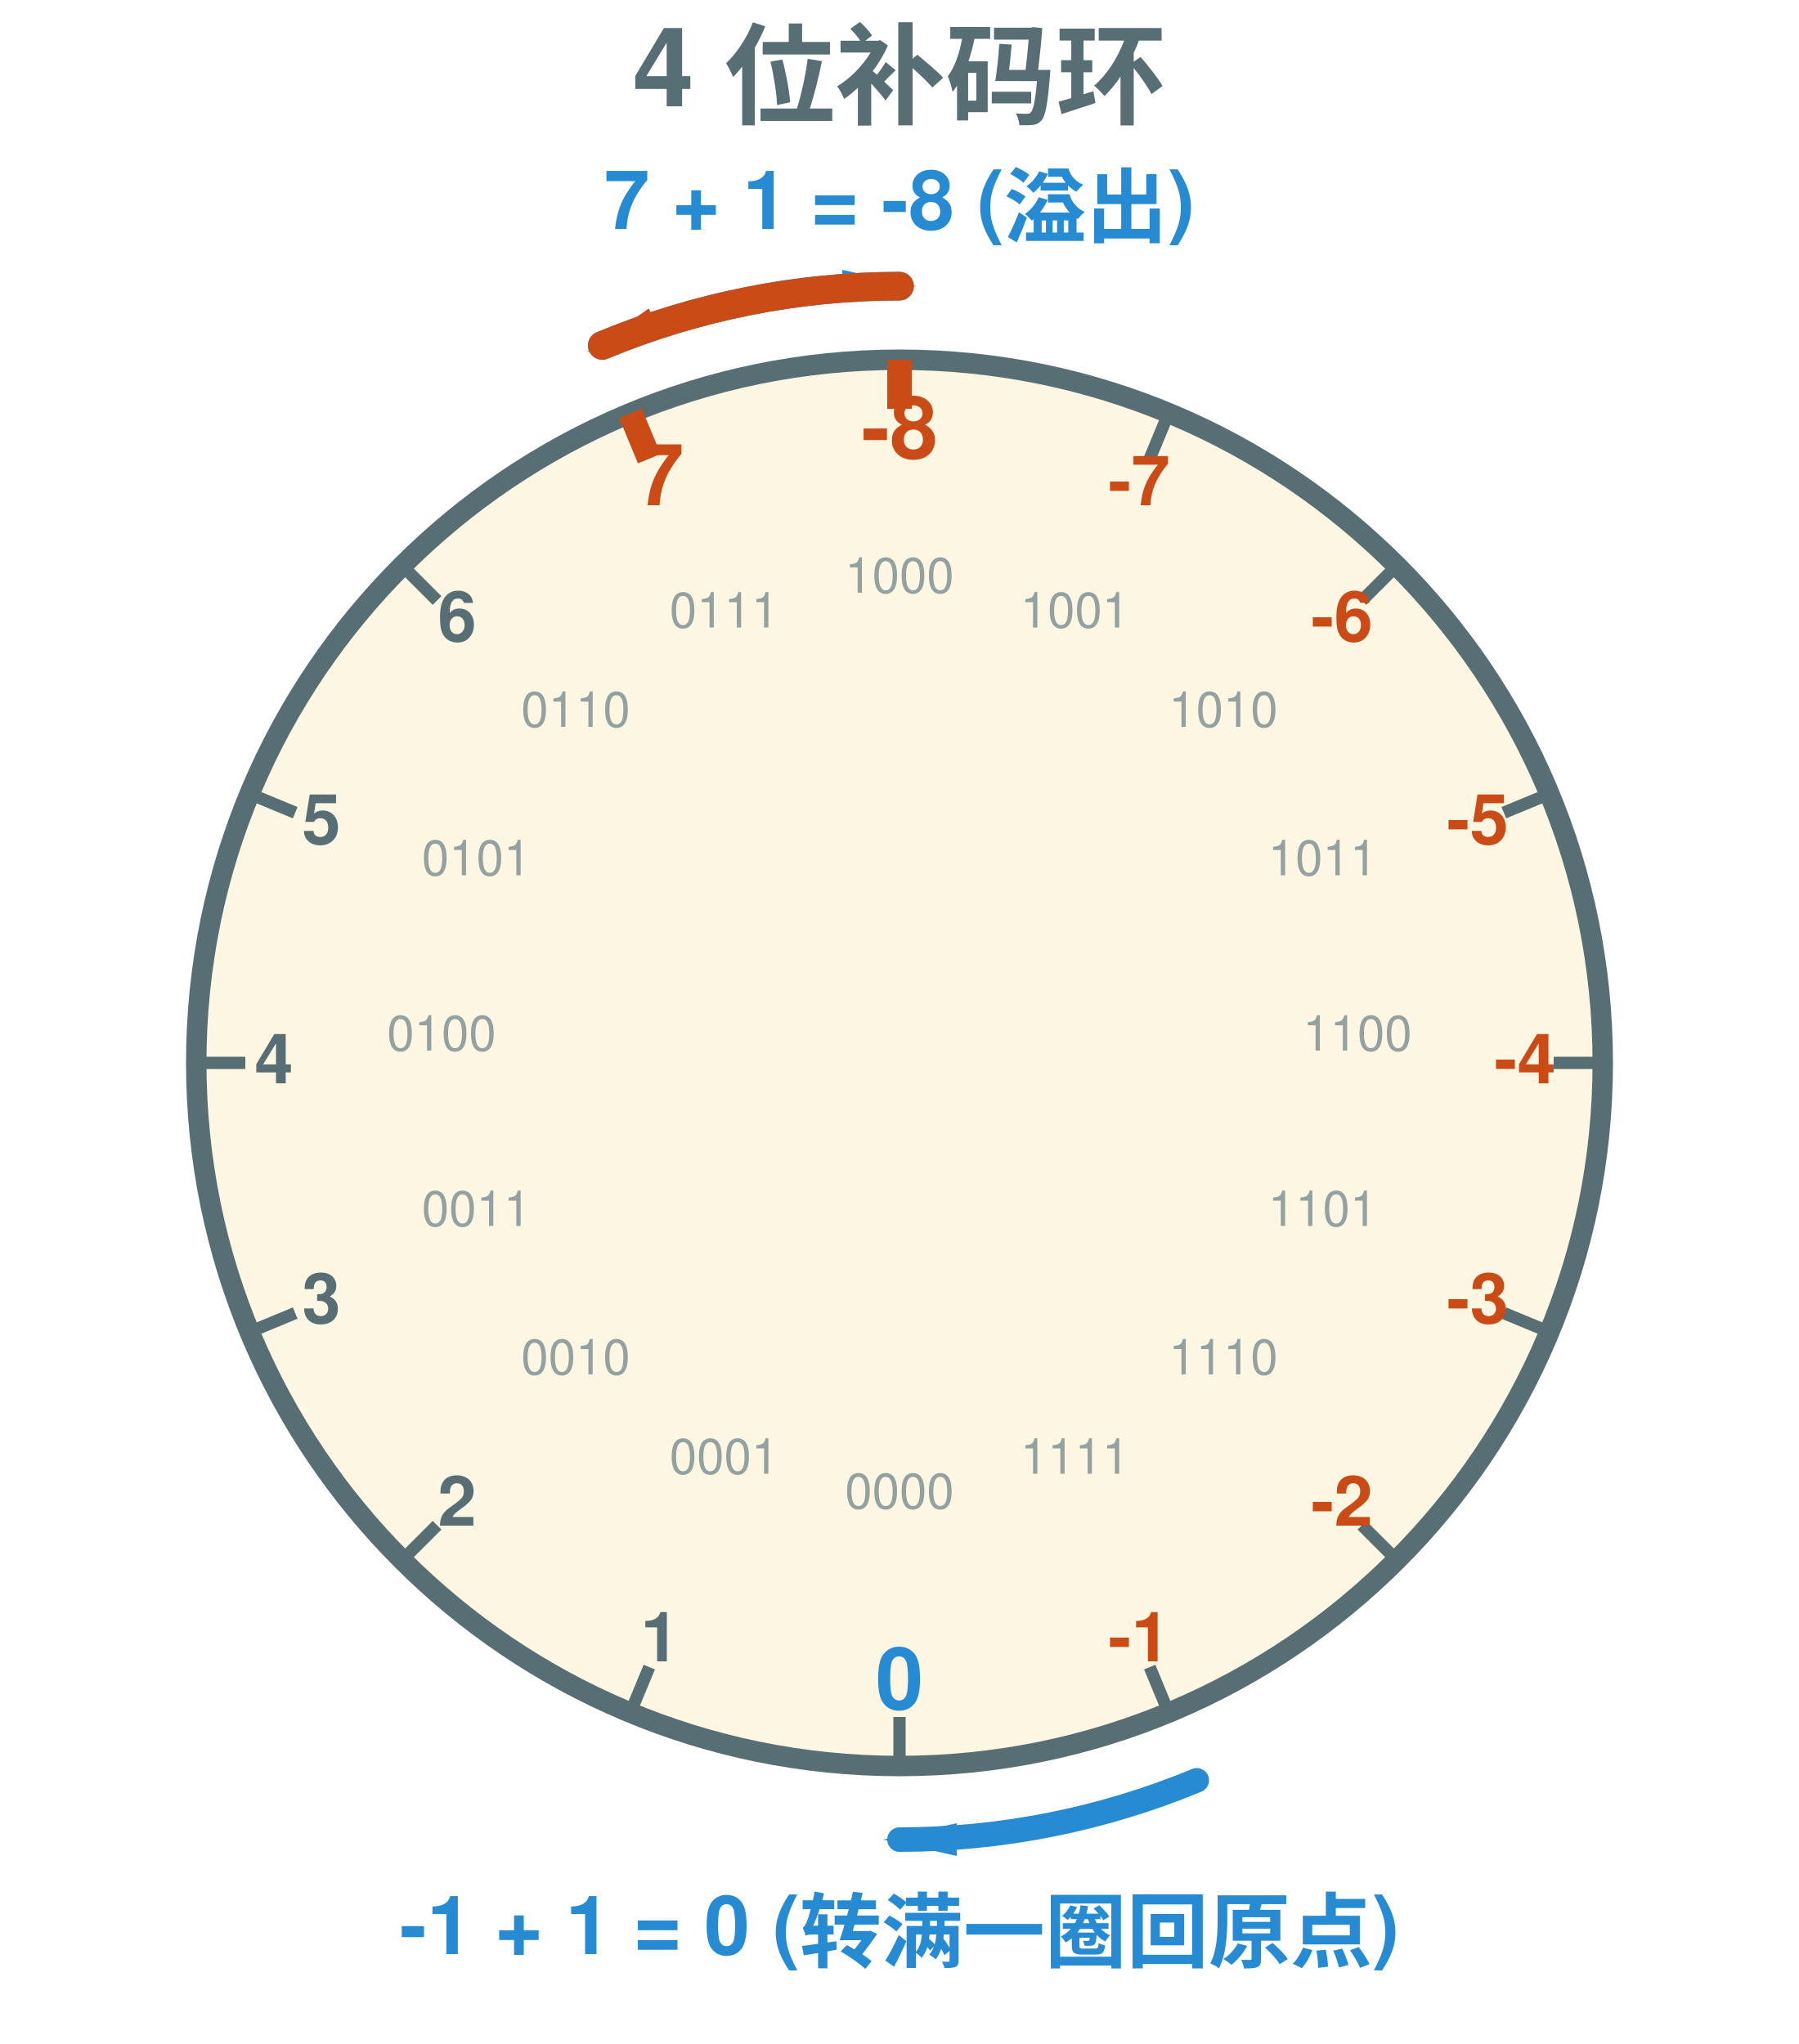
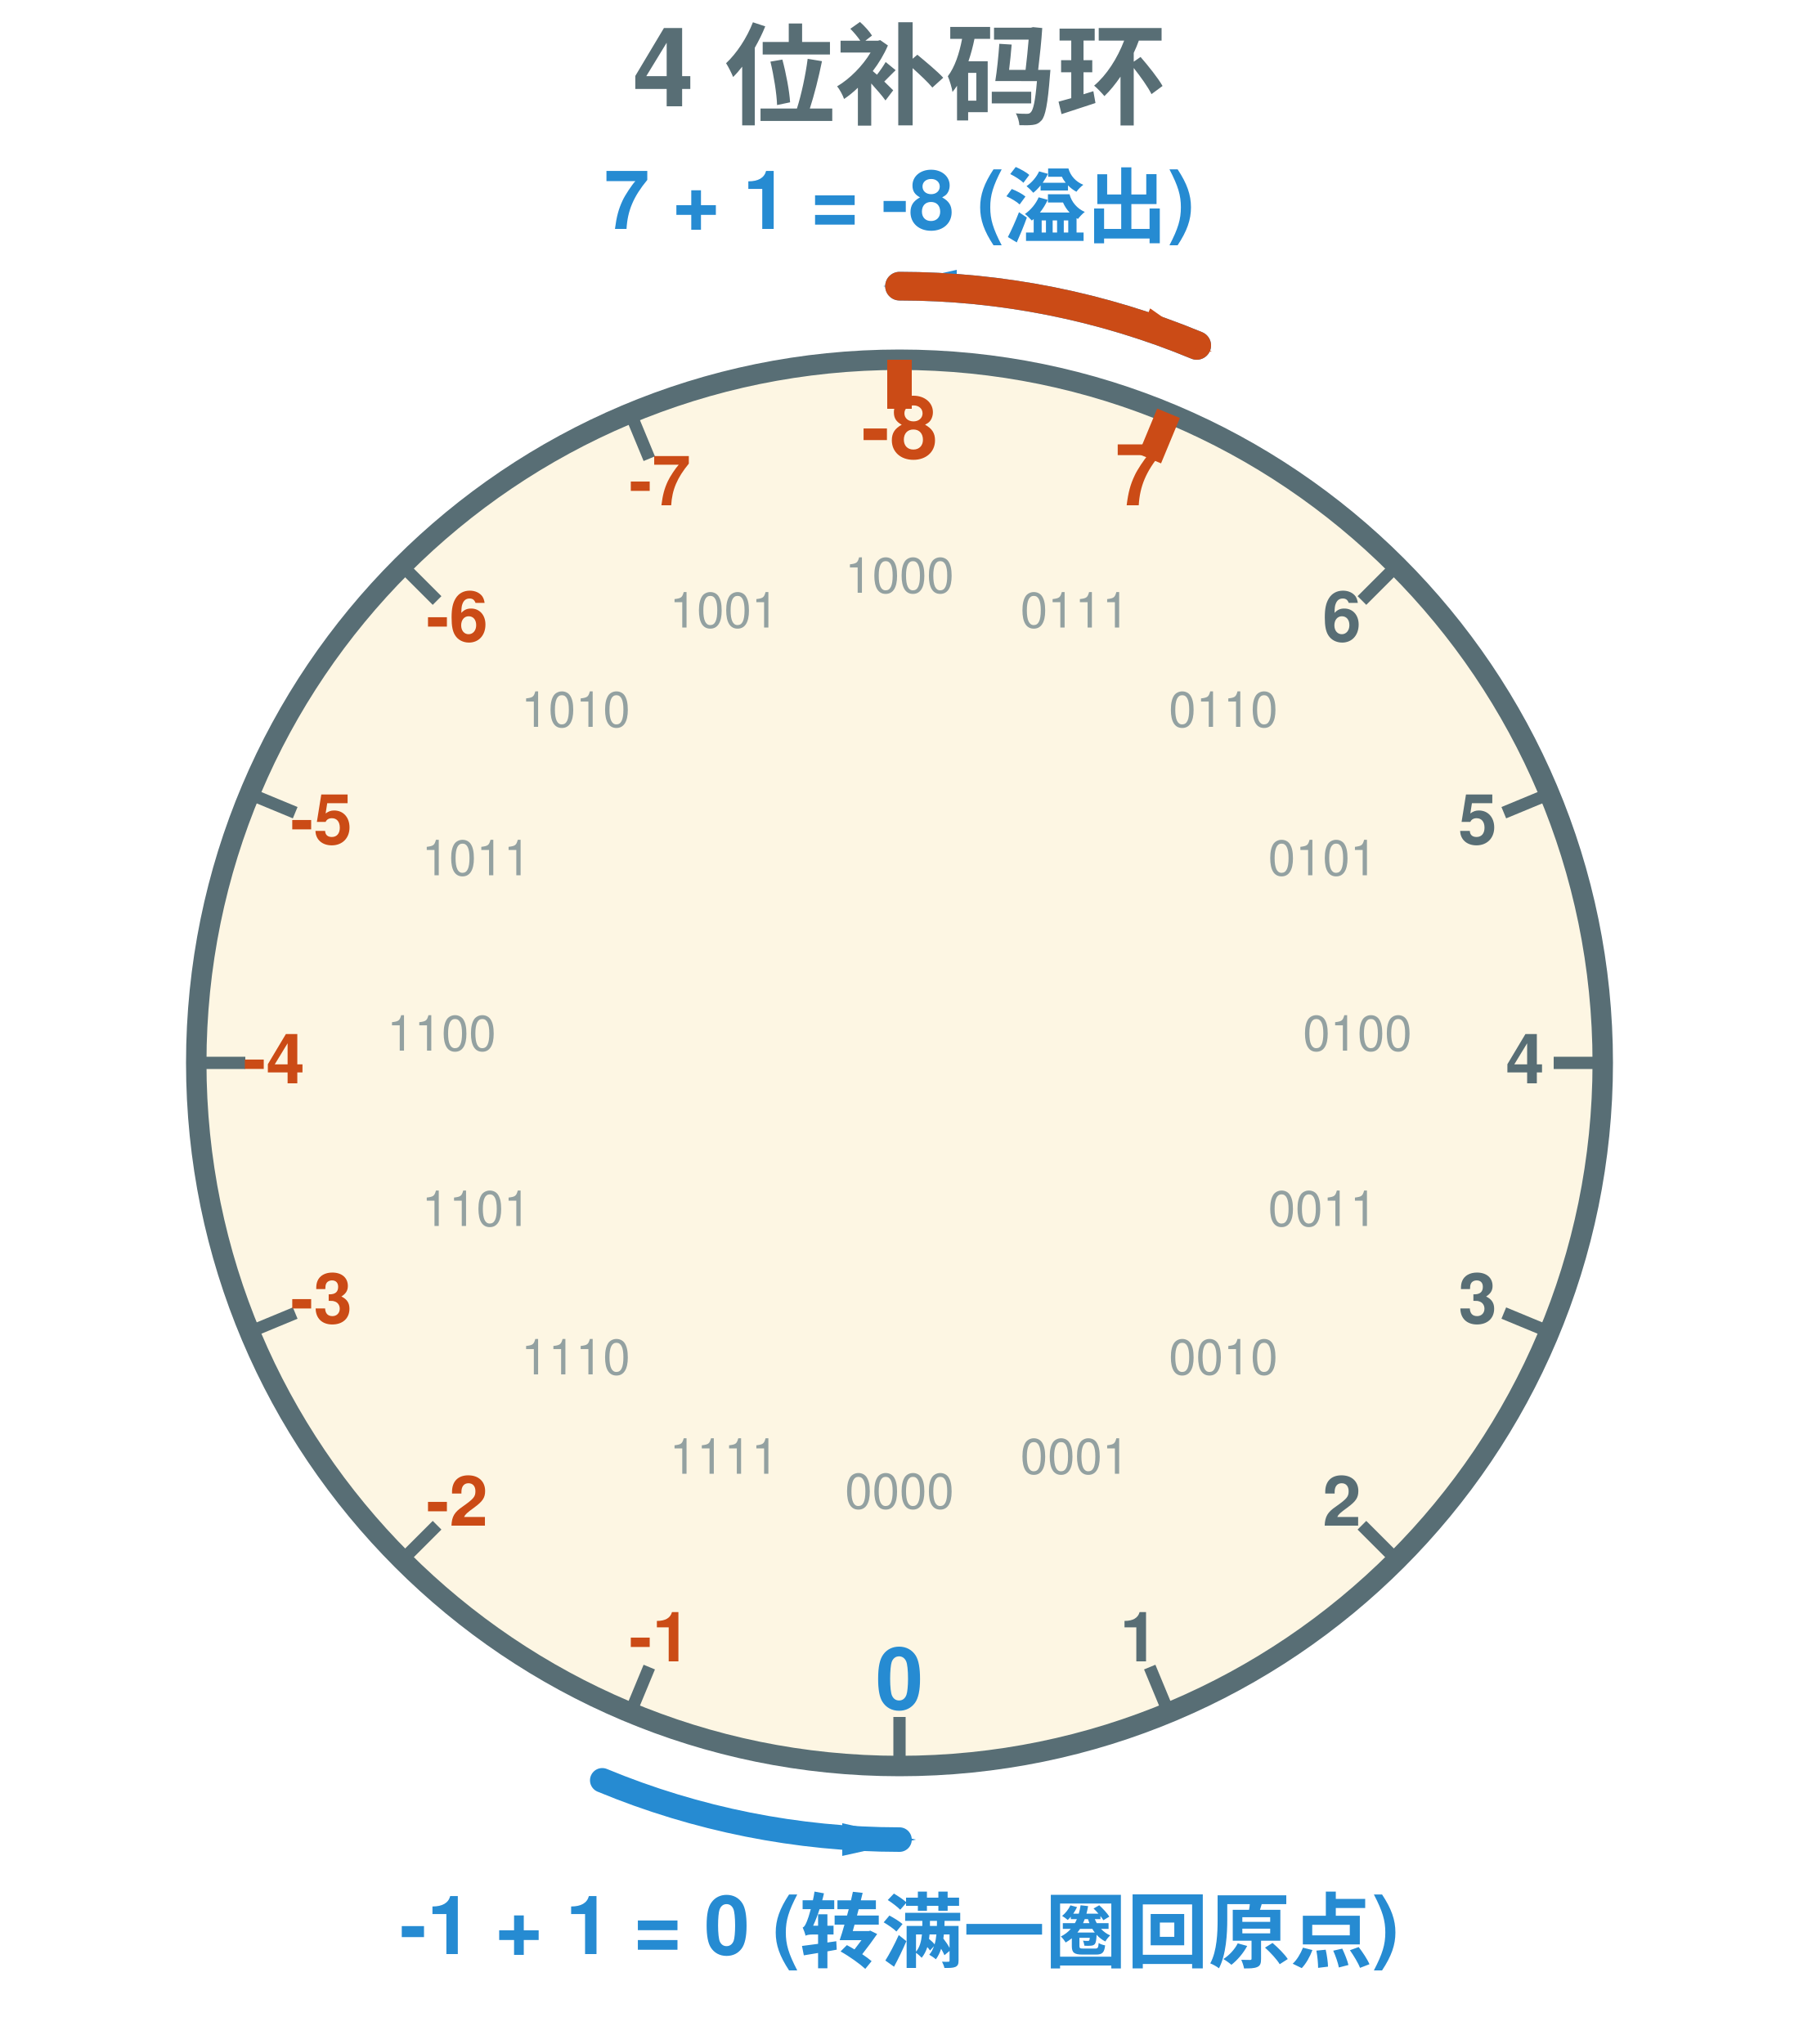
<svg xmlns="http://www.w3.org/2000/svg" viewBox="0 0 440 500" font-family="Helvetica, Arial, sans-serif">
  <text x="220" y="26" fill="#586e75" font-size="27" text-anchor="middle" font-weight="bold">4 位补码环</text>
  <text x="220" y="56" fill="#268bd2" font-size="20" text-anchor="middle" font-weight="bold">7 + 1 = -8 (溢出)</text>
  <circle cx="220" cy="260" r="172" fill="#fdf6e3" stroke="#586e75" stroke-width="5" />
  <g>
    <line x1="220.0" y1="420.0" x2="220.0" y2="432.0" stroke="#586e75" stroke-width="3" />
+     <line x1="281.2" y1="407.8" x2="285.8" y2="418.9" stroke="#586e75" stroke-width="3" />
+     <line x1="333.1" y1="373.1" x2="341.6" y2="381.6" stroke="#586e75" stroke-width="3" />
+     <line x1="367.8" y1="321.2" x2="378.9" y2="325.8" stroke="#586e75" stroke-width="3" />
+     <line x1="380.0" y1="260.0" x2="392.0" y2="260.0" stroke="#586e75" stroke-width="3" />
+     <line x1="367.8" y1="198.8" x2="378.9" y2="194.2" stroke="#586e75" stroke-width="3" />
+     <line x1="333.1" y1="146.9" x2="341.6" y2="138.4" stroke="#586e75" stroke-width="3" />
+     <line x1="281.2" y1="112.2" x2="285.8" y2="101.1" stroke="#cb4b16" stroke-width="6" />
+     <line x1="220.0" y1="100.0" x2="220.0" y2="88.0" stroke="#cb4b16" stroke-width="6" />
+     <line x1="158.8" y1="112.2" x2="154.2" y2="101.1" stroke="#586e75" stroke-width="3" />
+     <line x1="106.9" y1="146.9" x2="98.4" y2="138.4" stroke="#586e75" stroke-width="3" />
+     <line x1="72.2" y1="198.8" x2="61.1" y2="194.2" stroke="#586e75" stroke-width="3" />
+     <line x1="60.0" y1="260.0" x2="48.0" y2="260.0" stroke="#586e75" stroke-width="3" />
+     <line x1="72.2" y1="321.2" x2="61.1" y2="325.8" stroke="#586e75" stroke-width="3" />
+     <line x1="106.9" y1="373.1" x2="98.4" y2="381.6" stroke="#586e75" stroke-width="3" />
    <line x1="158.8" y1="407.8" x2="154.2" y2="418.9" stroke="#586e75" stroke-width="3" />
-     <line x1="106.9" y1="373.1" x2="98.4" y2="381.6" stroke="#586e75" stroke-width="3" />
-     <line x1="72.2" y1="321.2" x2="61.1" y2="325.8" stroke="#586e75" stroke-width="3" />
-     <line x1="60.0" y1="260.0" x2="48.0" y2="260.0" stroke="#586e75" stroke-width="3" />
-     <line x1="72.2" y1="198.8" x2="61.1" y2="194.2" stroke="#586e75" stroke-width="3" />
-     <line x1="106.9" y1="146.9" x2="98.4" y2="138.4" stroke="#586e75" stroke-width="3" />
-     <line x1="158.8" y1="112.2" x2="154.2" y2="101.1" stroke="#cb4b16" stroke-width="6" />
-     <line x1="220.0" y1="100.0" x2="220.0" y2="88.0" stroke="#cb4b16" stroke-width="6" />
-     <line x1="281.2" y1="112.2" x2="285.8" y2="101.1" stroke="#586e75" stroke-width="3" />
-     <line x1="333.1" y1="146.9" x2="341.6" y2="138.4" stroke="#586e75" stroke-width="3" />
-     <line x1="367.8" y1="198.8" x2="378.9" y2="194.2" stroke="#586e75" stroke-width="3" />
-     <line x1="380.0" y1="260.0" x2="392.0" y2="260.0" stroke="#586e75" stroke-width="3" />
-     <line x1="367.8" y1="321.2" x2="378.9" y2="325.8" stroke="#586e75" stroke-width="3" />
-     <line x1="333.1" y1="373.1" x2="341.6" y2="381.6" stroke="#586e75" stroke-width="3" />
-     <line x1="281.2" y1="407.8" x2="285.8" y2="418.9" stroke="#586e75" stroke-width="3" />
  </g>
  <g>
    <text x="220.0" y="418.0" fill="#268bd2" font-size="21" text-anchor="middle" font-weight="bold">0</text>
-     <text x="161.4" y="406.4" fill="#586e75" font-size="17" text-anchor="middle" font-weight="bold">1</text>
-     <text x="111.8" y="373.2" fill="#586e75" font-size="17" text-anchor="middle" font-weight="bold">2</text>
-     <text x="78.6" y="323.6" fill="#586e75" font-size="17" text-anchor="middle" font-weight="bold">3</text>
-     <text x="67.0" y="265.0" fill="#586e75" font-size="17" text-anchor="middle" font-weight="bold">4</text>
-     <text x="78.6" y="206.4" fill="#586e75" font-size="17" text-anchor="middle" font-weight="bold">5</text>
-     <text x="111.8" y="156.8" fill="#586e75" font-size="17" text-anchor="middle" font-weight="bold">6</text>
-     <text x="161.4" y="123.6" fill="#cb4b16" font-size="21" text-anchor="middle" font-weight="bold">7</text>
+     <text x="278.6" y="406.4" fill="#586e75" font-size="17" text-anchor="middle" font-weight="bold">1</text>
+     <text x="328.2" y="373.2" fill="#586e75" font-size="17" text-anchor="middle" font-weight="bold">2</text>
+     <text x="361.4" y="323.6" fill="#586e75" font-size="17" text-anchor="middle" font-weight="bold">3</text>
+     <text x="373.0" y="265.0" fill="#586e75" font-size="17" text-anchor="middle" font-weight="bold">4</text>
+     <text x="361.4" y="206.4" fill="#586e75" font-size="17" text-anchor="middle" font-weight="bold">5</text>
+     <text x="328.2" y="156.8" fill="#586e75" font-size="17" text-anchor="middle" font-weight="bold">6</text>
+     <text x="278.6" y="123.6" fill="#cb4b16" font-size="21" text-anchor="middle" font-weight="bold">7</text>
    <text x="220.0" y="112.0" fill="#cb4b16" font-size="21" text-anchor="middle" font-weight="bold">-8</text>
-     <text x="278.6" y="123.6" fill="#cb4b16" font-size="17" text-anchor="middle" font-weight="bold">-7</text>
-     <text x="328.2" y="156.8" fill="#cb4b16" font-size="17" text-anchor="middle" font-weight="bold">-6</text>
-     <text x="361.4" y="206.4" fill="#cb4b16" font-size="17" text-anchor="middle" font-weight="bold">-5</text>
-     <text x="373.0" y="265.0" fill="#cb4b16" font-size="17" text-anchor="middle" font-weight="bold">-4</text>
-     <text x="361.4" y="323.6" fill="#cb4b16" font-size="17" text-anchor="middle" font-weight="bold">-3</text>
-     <text x="328.2" y="373.2" fill="#cb4b16" font-size="17" text-anchor="middle" font-weight="bold">-2</text>
-     <text x="278.6" y="406.4" fill="#cb4b16" font-size="17" text-anchor="middle" font-weight="bold">-1</text>
+     <text x="161.4" y="123.6" fill="#cb4b16" font-size="17" text-anchor="middle" font-weight="bold">-7</text>
+     <text x="111.8" y="156.8" fill="#cb4b16" font-size="17" text-anchor="middle" font-weight="bold">-6</text>
+     <text x="78.6" y="206.4" fill="#cb4b16" font-size="17" text-anchor="middle" font-weight="bold">-5</text>
+     <text x="67.0" y="265.0" fill="#cb4b16" font-size="17" text-anchor="middle" font-weight="bold">-4</text>
+     <text x="78.6" y="323.6" fill="#cb4b16" font-size="17" text-anchor="middle" font-weight="bold">-3</text>
+     <text x="111.8" y="373.2" fill="#cb4b16" font-size="17" text-anchor="middle" font-weight="bold">-2</text>
+     <text x="161.4" y="406.4" fill="#cb4b16" font-size="17" text-anchor="middle" font-weight="bold">-1</text>
  </g>
  <g>
    <text x="220.0" y="369.0" fill="#93a1a1" font-size="12" text-anchor="middle">0000</text>
-     <text x="177.1" y="360.5" fill="#93a1a1" font-size="12" text-anchor="middle">0001</text>
-     <text x="140.8" y="336.2" fill="#93a1a1" font-size="12" text-anchor="middle">0010</text>
-     <text x="116.5" y="299.9" fill="#93a1a1" font-size="12" text-anchor="middle">0011</text>
-     <text x="108.0" y="257.0" fill="#93a1a1" font-size="12" text-anchor="middle">0100</text>
-     <text x="116.5" y="214.1" fill="#93a1a1" font-size="12" text-anchor="middle">0101</text>
-     <text x="140.8" y="177.8" fill="#93a1a1" font-size="12" text-anchor="middle">0110</text>
-     <text x="177.1" y="153.5" fill="#93a1a1" font-size="12" text-anchor="middle">0111</text>
+     <text x="262.9" y="360.5" fill="#93a1a1" font-size="12" text-anchor="middle">0001</text>
+     <text x="299.2" y="336.2" fill="#93a1a1" font-size="12" text-anchor="middle">0010</text>
+     <text x="323.5" y="299.9" fill="#93a1a1" font-size="12" text-anchor="middle">0011</text>
+     <text x="332.0" y="257.0" fill="#93a1a1" font-size="12" text-anchor="middle">0100</text>
+     <text x="323.5" y="214.1" fill="#93a1a1" font-size="12" text-anchor="middle">0101</text>
+     <text x="299.2" y="177.8" fill="#93a1a1" font-size="12" text-anchor="middle">0110</text>
+     <text x="262.9" y="153.5" fill="#93a1a1" font-size="12" text-anchor="middle">0111</text>
    <text x="220.0" y="145.0" fill="#93a1a1" font-size="12" text-anchor="middle">1000</text>
-     <text x="262.9" y="153.5" fill="#93a1a1" font-size="12" text-anchor="middle">1001</text>
-     <text x="299.2" y="177.8" fill="#93a1a1" font-size="12" text-anchor="middle">1010</text>
-     <text x="323.5" y="214.1" fill="#93a1a1" font-size="12" text-anchor="middle">1011</text>
-     <text x="332.0" y="257.0" fill="#93a1a1" font-size="12" text-anchor="middle">1100</text>
-     <text x="323.5" y="299.9" fill="#93a1a1" font-size="12" text-anchor="middle">1101</text>
-     <text x="299.2" y="336.2" fill="#93a1a1" font-size="12" text-anchor="middle">1110</text>
-     <text x="262.9" y="360.5" fill="#93a1a1" font-size="12" text-anchor="middle">1111</text>
+     <text x="177.1" y="153.5" fill="#93a1a1" font-size="12" text-anchor="middle">1001</text>
+     <text x="140.8" y="177.8" fill="#93a1a1" font-size="12" text-anchor="middle">1010</text>
+     <text x="116.5" y="214.1" fill="#93a1a1" font-size="12" text-anchor="middle">1011</text>
+     <text x="108.0" y="257.0" fill="#93a1a1" font-size="12" text-anchor="middle">1100</text>
+     <text x="116.5" y="299.9" fill="#93a1a1" font-size="12" text-anchor="middle">1101</text>
+     <text x="140.8" y="336.2" fill="#93a1a1" font-size="12" text-anchor="middle">1110</text>
+     <text x="177.1" y="360.5" fill="#93a1a1" font-size="12" text-anchor="middle">1111</text>
  </g>
  <defs>
    <marker id="arrB" markerWidth="18" markerHeight="18" refX="14" refY="4" orient="auto" markerUnits="userSpaceOnUse">
      <path d="M 0 0 L 18 4 L 0 8 Z" fill="#268bd2" />
    </marker>
    <marker id="arrR" markerWidth="18" markerHeight="18" refX="14" refY="4" orient="auto" markerUnits="userSpaceOnUse">
      <path d="M 0 0 L 18 4 L 0 8 Z" fill="#cb4b16" />
    </marker>
  </defs>
-   <path d="M 147.3 84.5 A 190 190 0 0 1 220.0 70.0" fill="none" stroke="#268bd2" stroke-width="7" stroke-linecap="round" marker-end="url(#arrB)" />
-   <path d="M 220.0 70.0 A 190 190 0 0 0 147.3 84.5" fill="none" stroke="#cb4b16" stroke-width="7" stroke-linecap="round" marker-end="url(#arrR)" />
-   <path d="M 292.7 435.5 A 190 190 0 0 1 220.0 450.0" fill="none" stroke="#268bd2" stroke-width="6" stroke-linecap="round" marker-end="url(#arrB)" />
+   <path d="M 292.7 84.5 A 190 190 0 0 0 220.0 70.0" fill="none" stroke="#268bd2" stroke-width="7" stroke-linecap="round" marker-end="url(#arrB)" />
+   <path d="M 220.0 70.0 A 190 190 0 0 1 292.7 84.5" fill="none" stroke="#cb4b16" stroke-width="7" stroke-linecap="round" marker-end="url(#arrR)" />
+   <path d="M 147.3 435.5 A 190 190 0 0 0 220.0 450.0" fill="none" stroke="#268bd2" stroke-width="6" stroke-linecap="round" marker-end="url(#arrB)" />
  <text x="220" y="478" fill="#268bd2" font-size="20" text-anchor="middle" font-weight="bold">-1 + 1 = 0 (转满一圈回原点)</text>
</svg>
